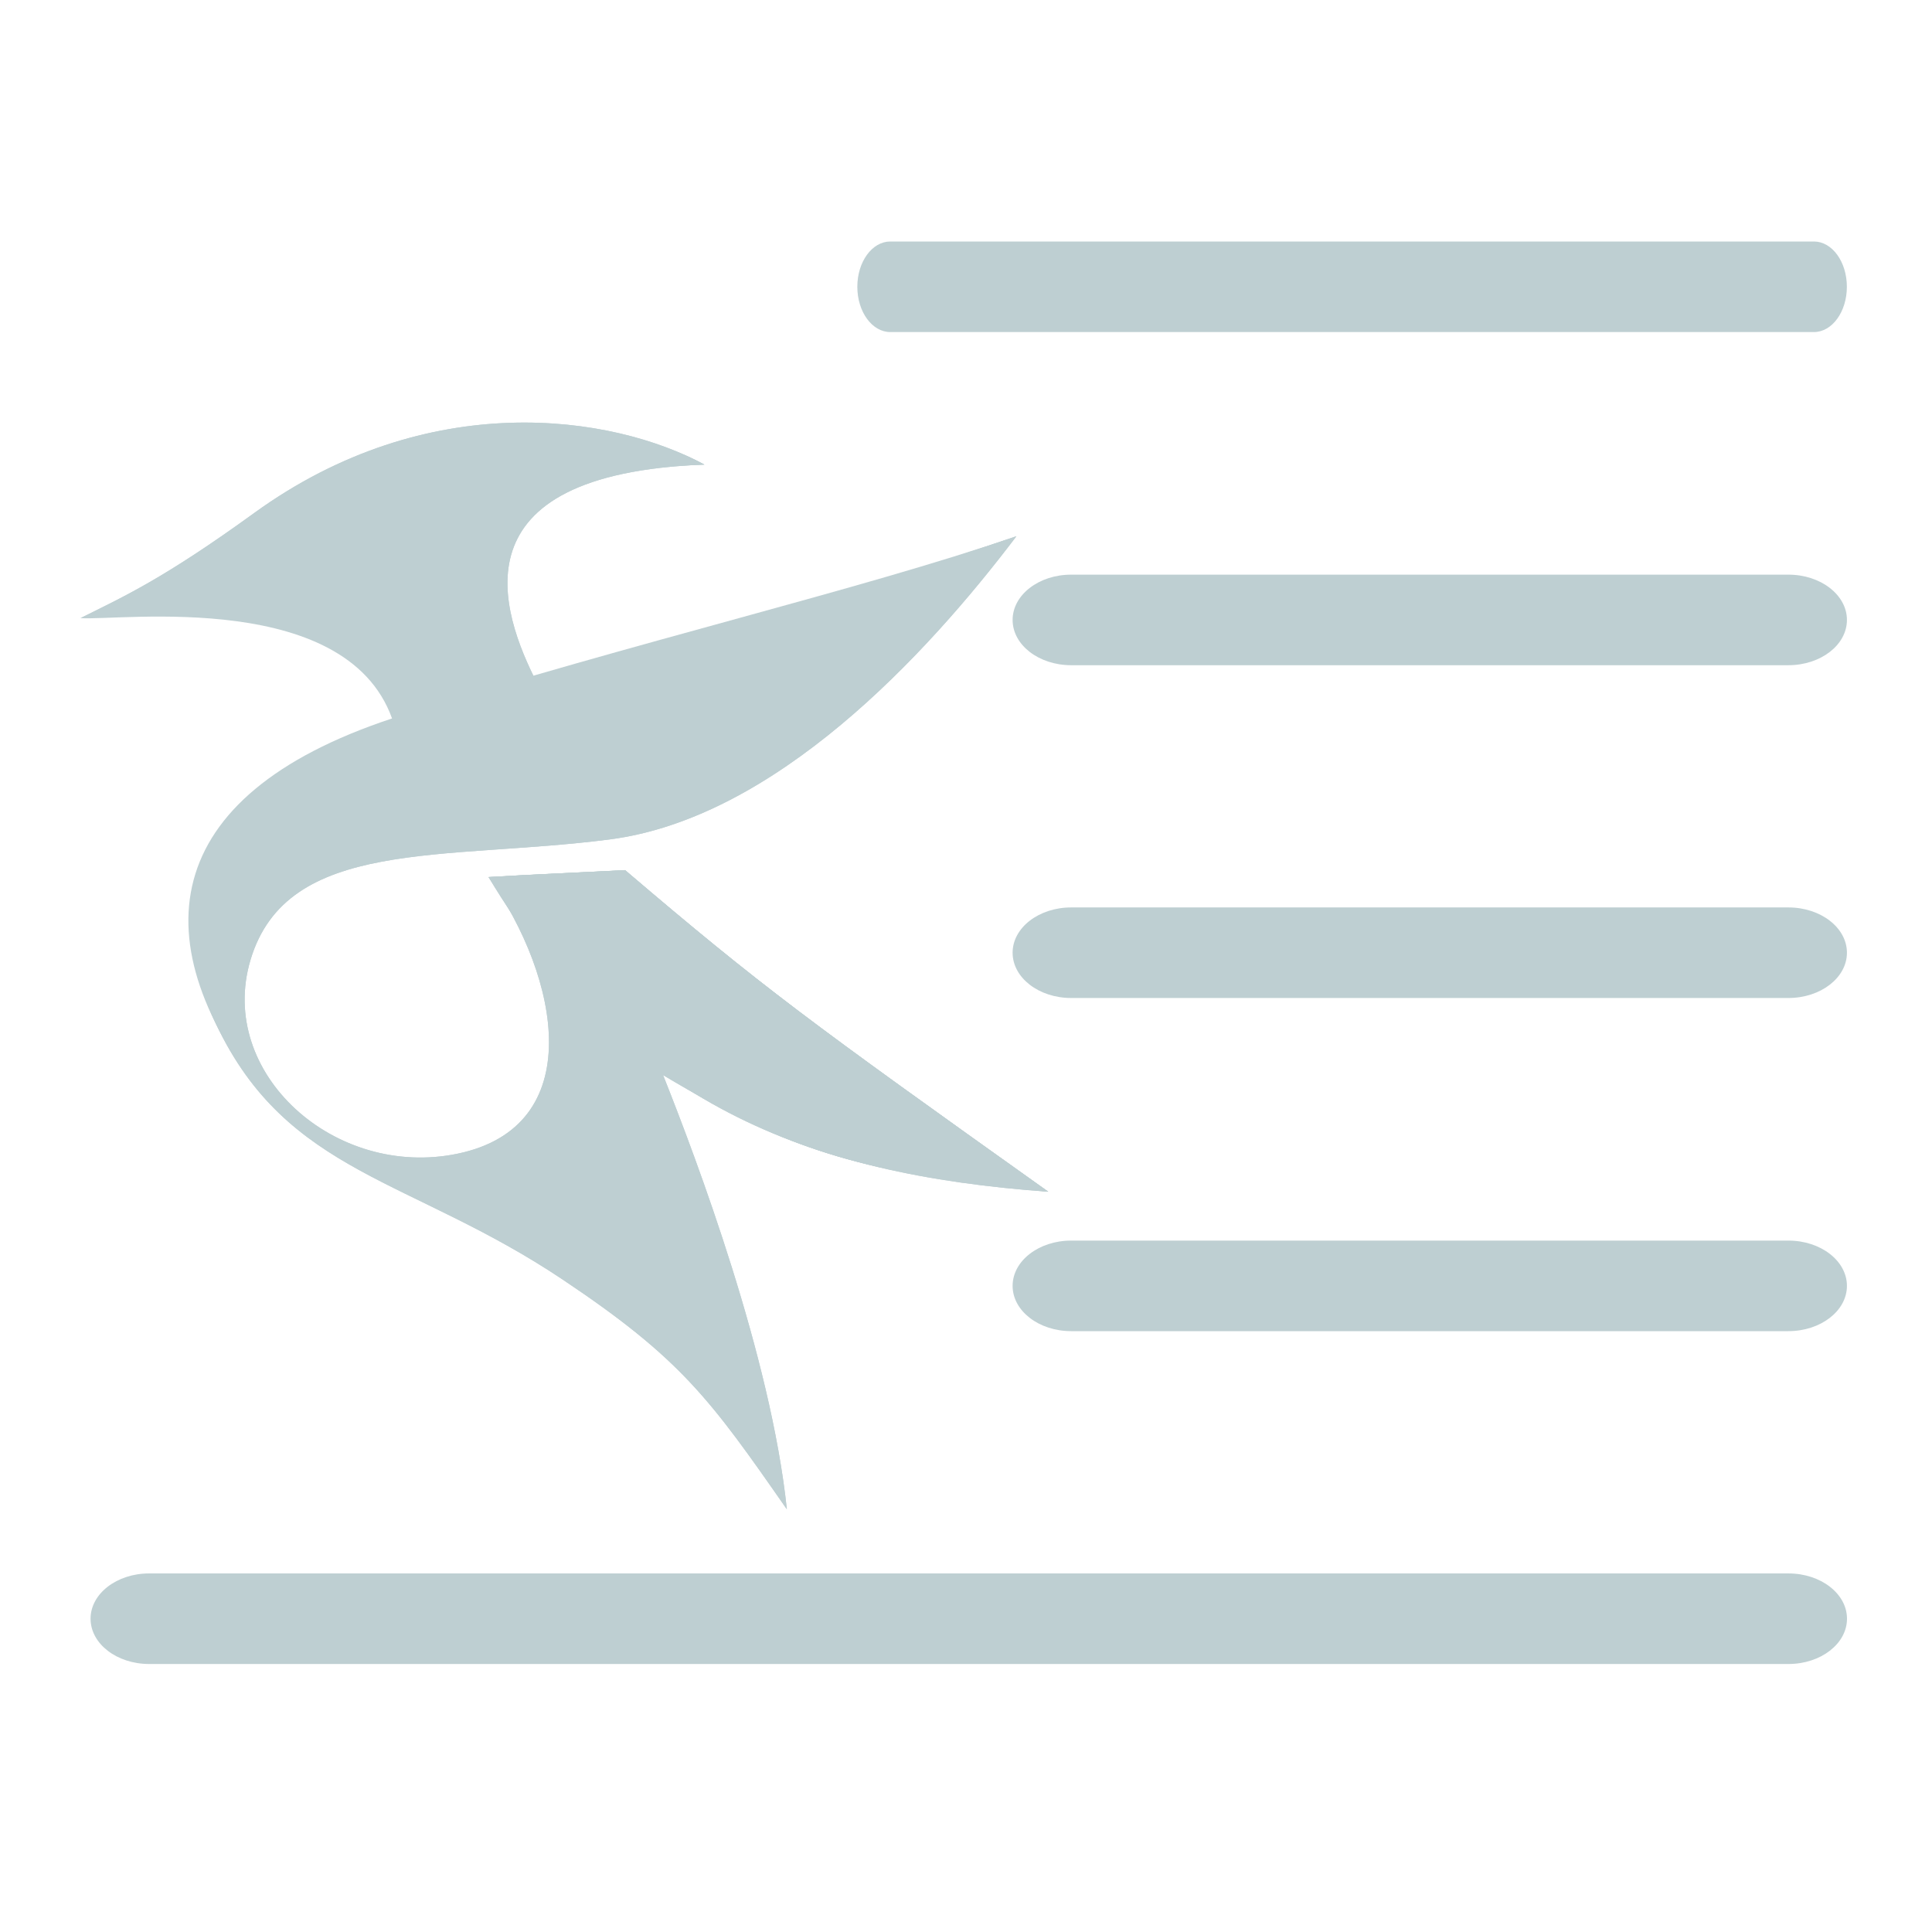
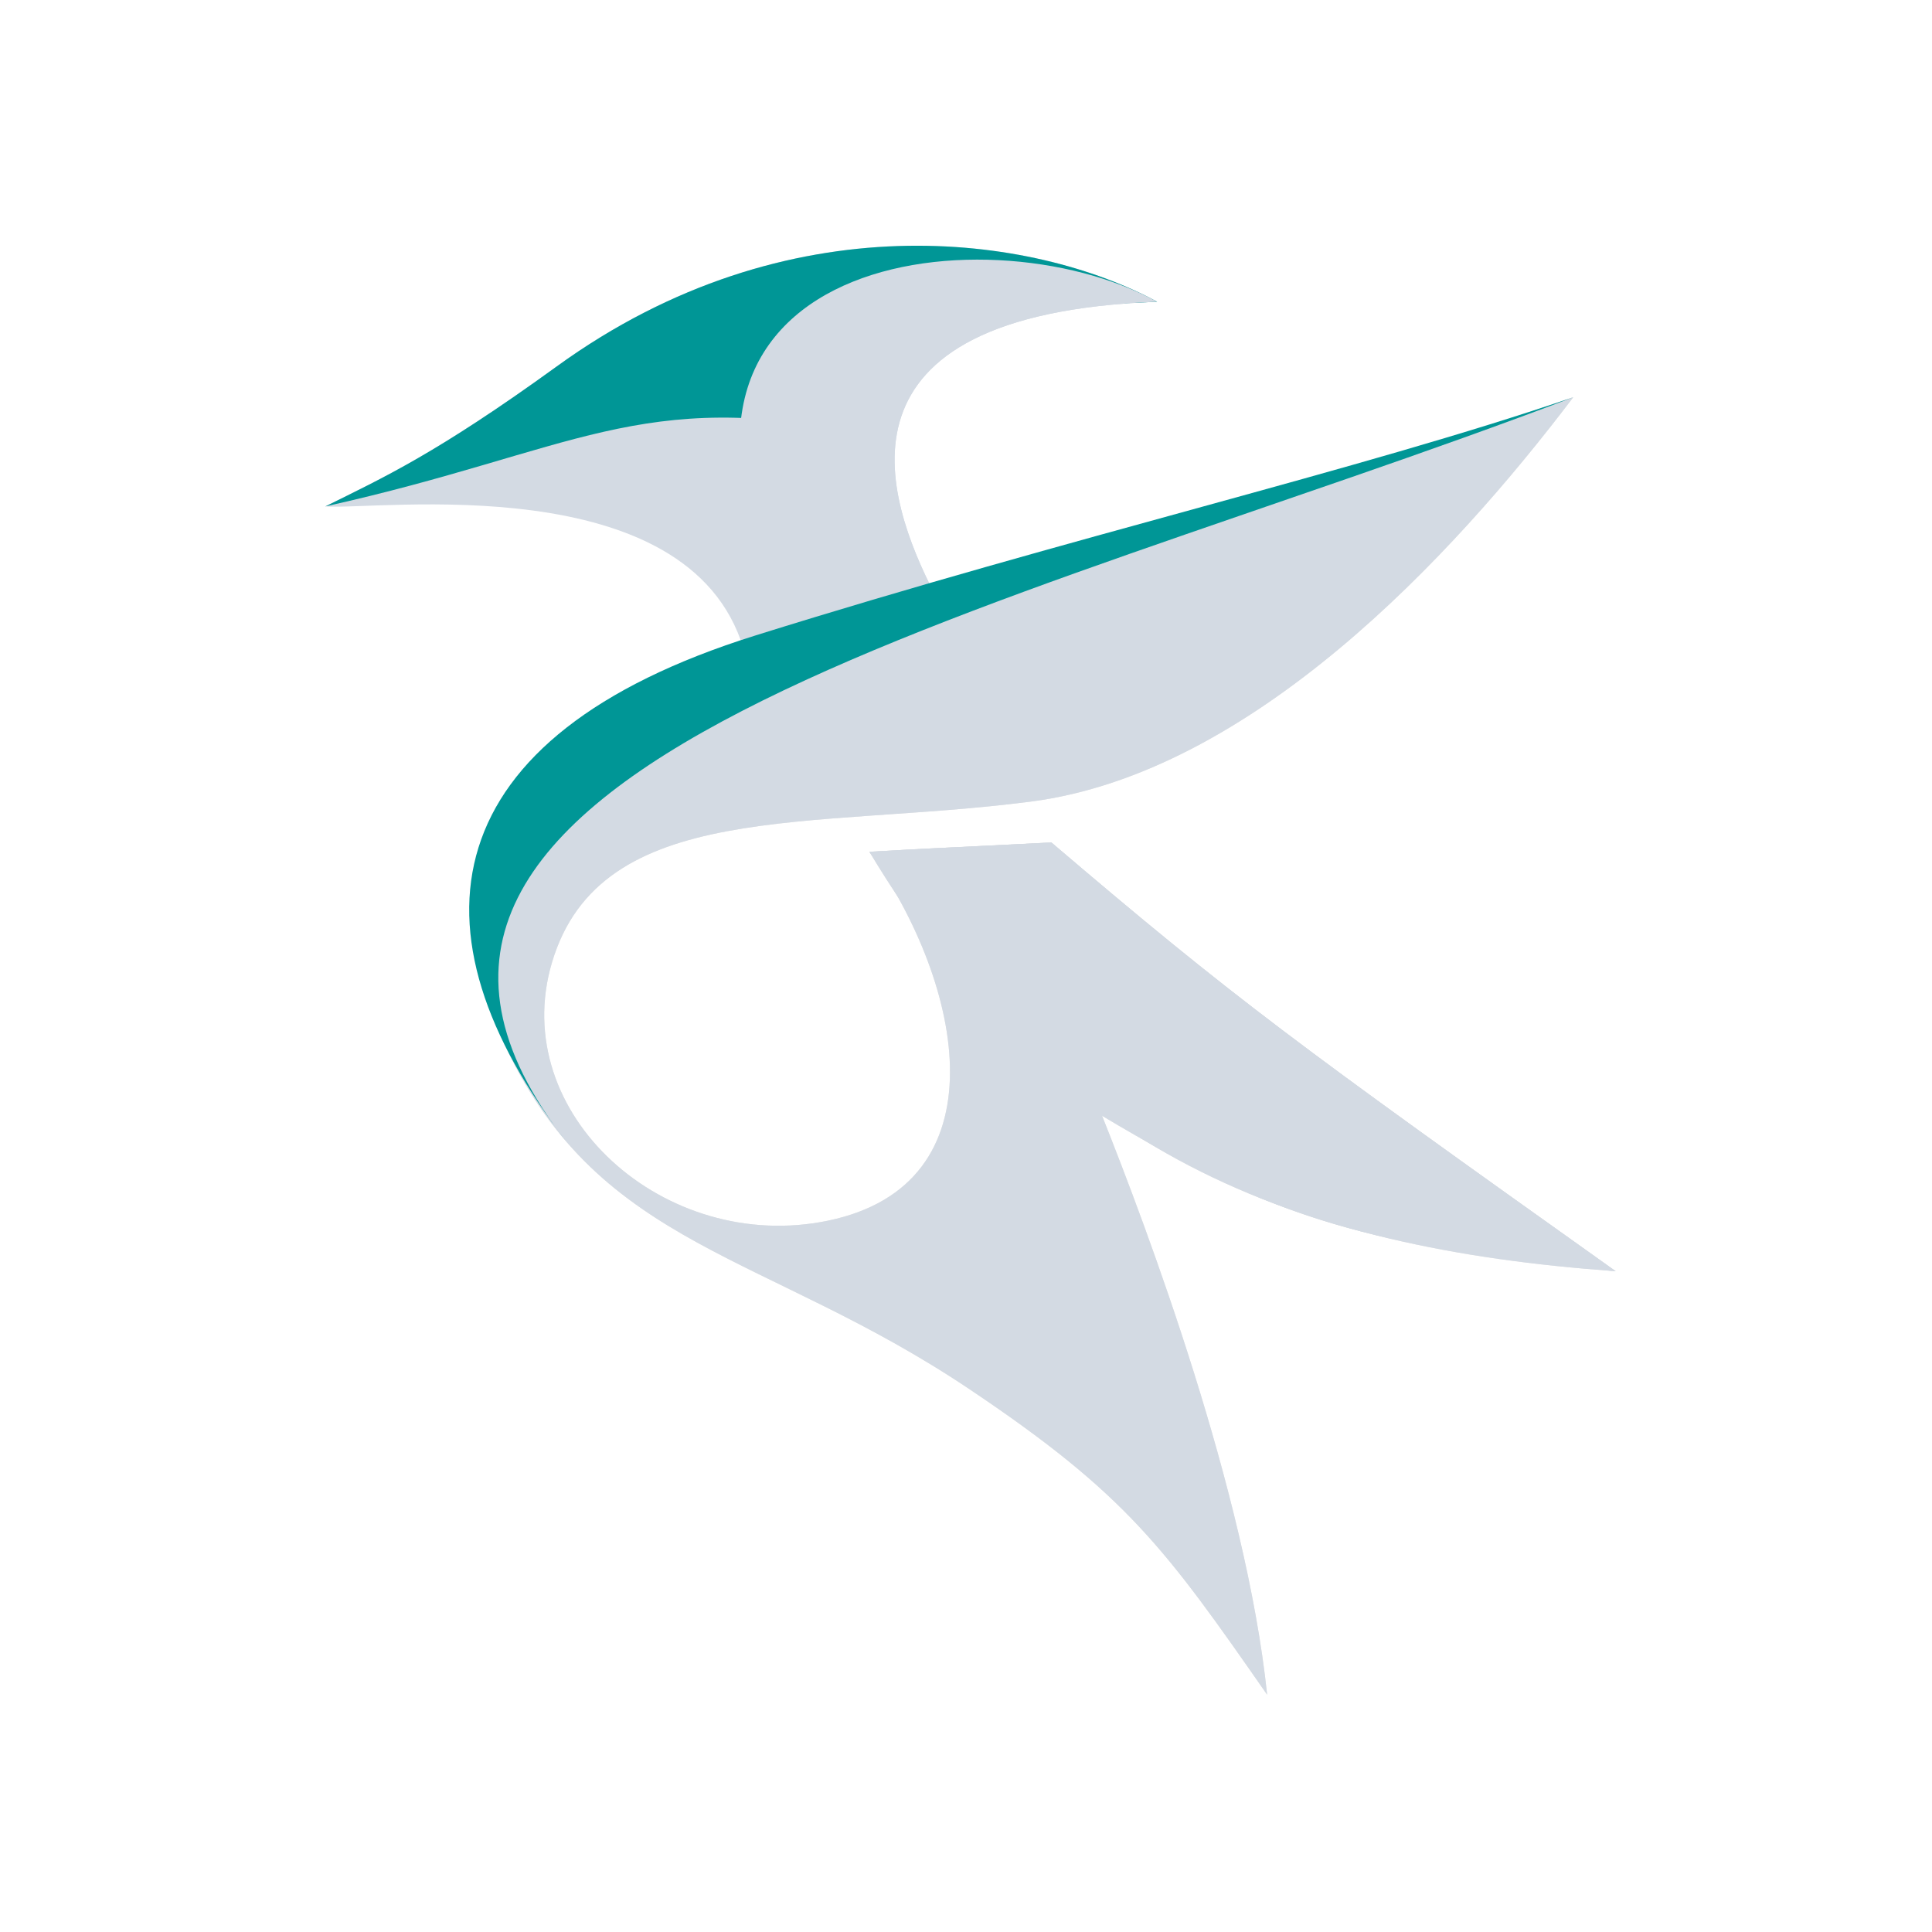
<svg xmlns="http://www.w3.org/2000/svg" width="32" height="32" version="1" id="svg12">
-   <g id="22-22-kate" transform="translate(32,10)" style="fill:#becfd2;fill-opacity:1">
-     <rect style="opacity:0.001;fill:#becfd2;fill-opacity:1" width="22" height="22" x="0" y="0" id="rect2" />
-     <path style="fill:#becfd2;fill-opacity:1;stroke:none;stroke-width:0.038;stroke-linecap:butt;stroke-linejoin:miter;stroke-miterlimit:4;stroke-dasharray:none;stroke-opacity:1" d="M 4.529,8.438 C 4.064,6.895 1.439,7.269 1,7.236 1.493,6.991 1.938,6.79 2.953,6.054 4.909,4.637 6.98,4.946 8.017,5.509 5.182,5.617 5.722,7.162 6.14,7.975 5.609,8.13 4.77,8.363 4.529,8.438 Z" id="path905-3-3" />
-     <path id="path907-6-6" d="m 11.528,6.315 c -1.021,1.349 -2.719,3.171 -4.576,3.411 -1.858,0.24 -3.629,-0.026 -4.039,1.358 -0.378,1.274 0.951,2.464 2.329,2.177 1.472,-0.306 1.154,-1.975 0.349,-3.112 0.612,-0.035 0.498,-0.026 1.535,-0.078 1.546,1.318 2.059,1.694 4.76,3.617 C 9.804,13.47 9.046,13.269 7.553,12.376 7.94,13.347 8.767,15.551 8.946,17.26 8.085,16.023 7.758,15.568 6.424,14.676 4.714,13.532 3.33,13.493 2.528,11.809 1.729,10.128 2.787,8.917 4.681,8.392 7.387,7.643 9.719,6.932 11.528,6.315 Z" style="fill:#becfd2;fill-opacity:1;stroke:none;stroke-width:0.038;stroke-linecap:butt;stroke-linejoin:miter;stroke-miterlimit:4;stroke-dasharray:none;stroke-opacity:1" />
-     <path id="path909-7-7" d="m 5.59,10.149 c 0.612,-0.035 0.498,-0.026 1.535,-0.078 1.546,1.318 2.059,1.694 4.76,3.617 C 9.17,13.493 7.116,12.693 5.59,10.149 Z" style="fill:#becfd2;fill-opacity:1;stroke:none;stroke-width:0.038;stroke-linecap:butt;stroke-linejoin:miter;stroke-miterlimit:4;stroke-dasharray:none;stroke-opacity:1" />
-     <path style="fill:#becfd2;fill-opacity:1;stroke:none;stroke-width:0.038;stroke-linecap:butt;stroke-linejoin:miter;stroke-miterlimit:4;stroke-dasharray:none;stroke-opacity:1" d="m 11.528,6.315 c -1.021,1.349 -2.719,3.171 -4.576,3.411 -1.858,0.24 -3.629,-0.026 -4.039,1.358 -0.378,1.274 0.951,2.464 2.329,2.177 1.472,-0.306 1.154,-1.975 0.349,-3.112 0.612,-0.035 0.498,-0.026 1.535,-0.078 1.546,1.318 2.059,1.694 4.76,3.617 C 9.804,13.47 9.046,13.269 7.553,12.376 7.94,13.347 8.767,15.551 8.946,17.26 8.085,16.023 7.758,15.568 6.424,14.676 4.714,13.532 3.33,13.493 2.528,11.809 1.729,10.128 2.787,8.917 4.681,8.392 7.387,7.643 9.719,6.932 11.528,6.315 Z" id="path911-53-5" />
-     <path style="fill:#becfd2;fill-opacity:1;stroke:none;stroke-width:0.038;stroke-linecap:butt;stroke-linejoin:miter;stroke-miterlimit:4;stroke-dasharray:none;stroke-opacity:1" d="m 5.59,10.149 c 0.612,-0.035 0.498,-0.026 1.535,-0.078 1.546,1.318 2.059,1.694 4.76,3.617 C 9.17,13.493 7.116,12.693 5.59,10.149 Z" id="path913-5-3" />
-     <path id="path915-6-5" d="M 1,7.236 C 1.493,6.991 1.938,6.79 2.953,6.054 4.909,4.637 6.98,4.946 8.017,5.509 5.182,5.617 5.547,6.182 5.537,6.625 3.653,6.228 3.103,6.768 1,7.236 Z" style="fill:#becfd2;fill-opacity:1;stroke:none;stroke-width:0.038;stroke-linecap:butt;stroke-linejoin:miter;stroke-miterlimit:4;stroke-dasharray:none;stroke-opacity:1" />
-     <path id="path917-2-6" d="M 8.017,5.509 C 5.182,5.617 5.722,7.162 6.14,7.975 5.809,8.072 5.45,8.181 5.008,8.298 3.223,5.118 6.561,4.705 8.017,5.509 Z" style="fill:#becfd2;fill-opacity:1;stroke:none;stroke-width:0.038;stroke-linecap:butt;stroke-linejoin:miter;stroke-miterlimit:4;stroke-dasharray:none;stroke-opacity:1" />
-     <path style="fill:#becfd2;fill-opacity:1;stroke:none;stroke-width:0.038;stroke-linecap:butt;stroke-linejoin:miter;stroke-miterlimit:4;stroke-dasharray:none;stroke-opacity:1" d="M 3.039,12.601 C 1.651,10.814 1.907,9.177 4.624,8.326 7.305,7.486 9.719,6.932 11.528,6.315 6.648,8.174 0.538,9.417 3.039,12.601 Z" id="path919-9-2" />
-     <path d="m 10.109,4.019 h 10.389 a 0.371,0.509 0 0 0 0,-1.019 H 10.109 a 0.371,0.509 0 0 0 0,1.019 z" id="path4-9" style="fill:#becfd2;fill-opacity:1;stroke-width:0.217" />
-     <path d="m 20.211,6.747 h -8.067 a 0.659,0.509 0 0 0 0,1.019 h 8.067 a 0.659,0.509 0 0 0 0,-1.019 z" id="path6-1" style="fill:#becfd2;fill-opacity:1;stroke-width:0.29" />
-     <path d="m 20.211,10.491 h -8.067 a 0.659,0.509 0 0 0 0,1.019 h 8.067 a 0.659,0.509 0 0 0 0,-1.019 z" id="path8-2" style="fill:#becfd2;fill-opacity:1;stroke-width:0.29" />
-     <path d="m 20.211,14.238 h -8.067 a 0.659,0.509 0 0 0 0,1.019 h 8.067 a 0.659,0.509 0 0 0 0,-1.019 z" id="path10-7" style="fill:#becfd2;fill-opacity:1;stroke-width:0.29" />
-     <path d="M 20.211,17.981 H 1.772 a 0.659,0.509 0 0 0 0,1.019 h 18.439 a 0.659,0.509 0 0 0 0,-1.019 z" id="path12-0" style="fill:#becfd2;fill-opacity:1;stroke-width:0.29" />
+   <defs id="defs16" />
+   <g id="kate">
+     <rect style="opacity:0.001" width="32" height="32" x="0" y="0" id="rect7" />
+     <path style="fill:#d3dae3;fill-opacity:1;stroke:none;stroke-width:0.075;stroke-linecap:butt;stroke-linejoin:miter;stroke-miterlimit:4;stroke-dasharray:none;stroke-opacity:1" d="M 12.316,10.747 C 11.404,7.719 6.25,8.454 5.388,8.388 6.355,7.908 7.229,7.512 9.223,6.068 13.063,3.286 17.13,3.893 19.166,4.998 c -5.567,0.212 -4.506,3.244 -3.686,4.842 -1.043,0.303 -2.689,0.76 -3.163,0.907 z" id="path905" />
+     <path id="path907" d="m 26.058,6.58 c -2.005,2.648 -5.337,6.225 -8.985,6.697 -3.648,0.471 -7.125,-0.051 -7.931,2.666 -0.742,2.502 1.867,4.837 4.573,4.275 2.891,-0.601 2.267,-3.878 0.685,-6.109 1.201,-0.069 0.978,-0.051 3.014,-0.154 3.036,2.588 4.042,3.326 9.346,7.101 -4.087,-0.428 -5.575,-0.821 -8.506,-2.575 0.759,1.906 2.383,6.232 2.734,9.589 -1.691,-2.43 -2.332,-3.322 -4.952,-5.075 C 12.68,20.75 9.962,20.674 8.388,17.366 6.819,14.065 8.897,11.688 12.615,10.658 17.929,9.187 22.507,7.792 26.058,6.58 Z" style="fill:#e6e6e6;fill-opacity:1;stroke:none;stroke-width:0.075;stroke-linecap:butt;stroke-linejoin:miter;stroke-miterlimit:4;stroke-dasharray:none;stroke-opacity:1" />
+     <path id="path909" d="m 14.4,14.108 c 1.201,-0.069 0.978,-0.051 3.014,-0.154 3.036,2.588 4.042,3.326 9.346,7.101 -5.331,-0.381 -9.365,-1.954 -12.36,-6.947 z" style="fill:#e6e6e6;fill-opacity:1;stroke:none;stroke-width:0.075;stroke-linecap:butt;stroke-linejoin:miter;stroke-miterlimit:4;stroke-dasharray:none;stroke-opacity:1" />
+     <path style="fill:#d3dae3;fill-opacity:1;stroke:none;stroke-width:0.075;stroke-linecap:butt;stroke-linejoin:miter;stroke-miterlimit:4;stroke-dasharray:none;stroke-opacity:1" d="m 26.058,6.58 c -2.005,2.648 -5.337,6.225 -8.985,6.697 -3.648,0.471 -7.125,-0.051 -7.931,2.666 -0.742,2.502 1.867,4.837 4.573,4.275 2.891,-0.601 2.267,-3.878 0.685,-6.109 1.201,-0.069 0.978,-0.051 3.014,-0.154 3.036,2.588 4.042,3.326 9.346,7.101 -4.087,-0.428 -5.575,-0.821 -8.506,-2.575 0.759,1.906 2.383,6.232 2.734,9.589 -1.691,-2.43 -2.332,-3.322 -4.952,-5.075 C 12.68,20.75 9.962,20.674 8.388,17.366 6.819,14.065 8.897,11.688 12.615,10.658 17.929,9.187 22.507,7.792 26.058,6.58 Z" id="path911" />
+     <path style="fill:#d3dae3;fill-opacity:1;stroke:none;stroke-width:0.075;stroke-linecap:butt;stroke-linejoin:miter;stroke-miterlimit:4;stroke-dasharray:none;stroke-opacity:1" d="m 14.4,14.108 c 1.201,-0.069 0.978,-0.051 3.014,-0.154 3.036,2.588 4.042,3.326 9.346,7.101 -5.331,-0.381 -9.365,-1.954 -12.36,-6.947 z" id="path913" />
+     <path id="path915" d="M 5.388,8.388 C 6.355,7.908 7.229,7.512 9.223,6.068 13.063,3.286 17.13,3.893 19.166,4.998 13.599,5.209 14.316,6.318 14.296,7.188 10.597,6.408 9.517,7.469 5.388,8.388 Z" style="fill:#009696;fill-opacity:1;stroke:none;stroke-width:0.075;stroke-linecap:butt;stroke-linejoin:miter;stroke-miterlimit:4;stroke-dasharray:none;stroke-opacity:1" />
+     <path id="path917" d="M 19.166,4.998 C 13.599,5.209 14.659,8.242 15.479,9.84 14.83,10.029 14.126,10.244 13.257,10.474 9.753,4.23 16.306,3.418 19.166,4.998 Z" style="fill:#d3dae3;fill-opacity:1;stroke:none;stroke-width:0.075;stroke-linecap:butt;stroke-linejoin:miter;stroke-miterlimit:4;stroke-dasharray:none;stroke-opacity:1" />
+     <path style="fill:#009696;fill-opacity:1;stroke:none;stroke-width:0.075;stroke-linecap:butt;stroke-linejoin:miter;stroke-miterlimit:4;stroke-dasharray:none;stroke-opacity:1" d="M 9.391,18.921 C 6.667,15.414 7.17,12.199 12.504,10.528 17.768,8.88 22.507,7.792 26.058,6.58 16.477,10.231 4.481,12.67 9.391,18.921 Z" id="path919" />
  </g>
-   <defs id="defs16" />
-   <g id="kate" style="fill:#becfd2;fill-opacity:1">
-     <rect style="opacity:0.001;fill:#becfd2;fill-opacity:1" width="32" height="32" x="0" y="0" id="rect7" />
-     <path style="fill:#becfd2;fill-opacity:1;stroke:none;stroke-width:0.057;stroke-linecap:butt;stroke-linejoin:miter;stroke-miterlimit:4;stroke-dasharray:none;stroke-opacity:1" d="M 6.529,12.007 C 5.845,9.736 1.979,10.287 1.333,10.238 2.058,9.878 2.714,9.581 4.209,8.498 7.089,6.411 10.139,6.866 11.666,7.695 7.491,7.853 8.287,10.128 8.902,11.327 8.119,11.554 6.885,11.897 6.529,12.007 Z" id="path905-3" />
-     <path id="path907-6" d="m 16.835,8.882 c -1.503,1.986 -4.003,4.669 -6.739,5.022 -2.736,0.353 -5.344,-0.038 -5.948,1.999 -0.556,1.876 1.4,3.628 3.43,3.206 2.168,-0.451 1.7,-2.908 0.514,-4.582 0.901,-0.052 0.733,-0.038 2.261,-0.115 2.277,1.941 3.032,2.494 7.009,5.326 C 14.297,19.417 13.181,19.122 10.983,17.807 11.552,19.237 12.77,22.481 13.033,24.999 11.765,23.177 11.285,22.507 9.319,21.193 6.802,19.509 4.763,19.452 3.583,16.971 2.406,14.496 3.964,12.712 6.753,11.94 10.739,10.837 14.173,9.79 16.835,8.882 Z" style="fill:#becfd2;fill-opacity:1;stroke:none;stroke-width:0.057;stroke-linecap:butt;stroke-linejoin:miter;stroke-miterlimit:4;stroke-dasharray:none;stroke-opacity:1" />
-     <path id="path909-7" d="m 8.092,14.528 c 0.901,-0.052 0.733,-0.038 2.261,-0.115 2.277,1.941 3.032,2.494 7.009,5.326 C 13.364,19.452 10.339,18.273 8.092,14.527 Z" style="fill:#becfd2;fill-opacity:1;stroke:none;stroke-width:0.057;stroke-linecap:butt;stroke-linejoin:miter;stroke-miterlimit:4;stroke-dasharray:none;stroke-opacity:1" />
-     <path style="fill:#becfd2;fill-opacity:1;stroke:none;stroke-width:0.057;stroke-linecap:butt;stroke-linejoin:miter;stroke-miterlimit:4;stroke-dasharray:none;stroke-opacity:1" d="m 16.835,8.882 c -1.503,1.986 -4.003,4.669 -6.739,5.022 -2.736,0.353 -5.344,-0.038 -5.948,1.999 -0.556,1.876 1.4,3.628 3.43,3.206 2.168,-0.451 1.7,-2.908 0.514,-4.582 0.901,-0.052 0.733,-0.038 2.261,-0.115 2.277,1.941 3.032,2.494 7.009,5.326 C 14.297,19.417 13.181,19.122 10.983,17.807 11.552,19.237 12.77,22.481 13.033,24.999 11.765,23.177 11.285,22.507 9.319,21.193 6.802,19.509 4.763,19.452 3.583,16.971 2.406,14.496 3.964,12.712 6.753,11.94 10.739,10.837 14.173,9.79 16.835,8.882 Z" id="path911-53" />
-     <path style="fill:#becfd2;fill-opacity:1;stroke:none;stroke-width:0.057;stroke-linecap:butt;stroke-linejoin:miter;stroke-miterlimit:4;stroke-dasharray:none;stroke-opacity:1" d="m 8.092,14.528 c 0.901,-0.052 0.733,-0.038 2.261,-0.115 2.277,1.941 3.032,2.494 7.009,5.326 C 13.364,19.452 10.339,18.273 8.092,14.527 Z" id="path913-5" />
-     <path id="path915-6" d="M 1.333,10.238 C 2.058,9.878 2.714,9.581 4.209,8.498 7.089,6.411 10.139,6.866 11.666,7.695 7.491,7.853 8.029,8.685 8.014,9.337 5.24,8.753 4.43,9.548 1.333,10.238 Z" style="fill:#becfd2;fill-opacity:1;stroke:none;stroke-width:0.057;stroke-linecap:butt;stroke-linejoin:miter;stroke-miterlimit:4;stroke-dasharray:none;stroke-opacity:1" />
-     <path id="path917-2" d="M 11.666,7.695 C 7.491,7.853 8.287,10.128 8.902,11.327 8.414,11.468 7.886,11.629 7.235,11.802 4.607,7.119 9.521,6.51 11.666,7.695 Z" style="fill:#becfd2;fill-opacity:1;stroke:none;stroke-width:0.057;stroke-linecap:butt;stroke-linejoin:miter;stroke-miterlimit:4;stroke-dasharray:none;stroke-opacity:1" />
-     <path style="fill:#becfd2;fill-opacity:1;stroke:none;stroke-width:0.057;stroke-linecap:butt;stroke-linejoin:miter;stroke-miterlimit:4;stroke-dasharray:none;stroke-opacity:1" d="M 4.335,18.138 C 2.292,15.507 2.669,13.096 6.67,11.843 10.618,10.606 14.173,9.79 16.835,8.882 9.65,11.62 0.652,13.449 4.335,18.138 Z" id="path919-9" />
-     <path d="m 14.746,5.5 h 15.298 a 0.546,0.75 0 0 0 0,-1.5 H 14.746 a 0.546,0.75 0 0 0 0,1.5 z" id="path4" style="fill:#becfd2;fill-opacity:1;stroke-width:0.32" />
-     <path d="M 29.621,9.518 H 17.742 a 0.97,0.75 0 0 0 0,1.5 h 11.879 a 0.97,0.75 0 0 0 0,-1.5 z" id="path6" style="fill:#becfd2;fill-opacity:1;stroke-width:0.426" />
-     <path d="M 29.621,15.03 H 17.742 a 0.97,0.75 0 0 0 0,1.5 h 11.879 a 0.97,0.75 0 0 0 0,-1.5 z" id="path8" style="fill:#becfd2;fill-opacity:1;stroke-width:0.426" />
-     <path d="M 29.621,20.548 H 17.742 a 0.97,0.75 0 0 0 0,1.5 h 11.879 a 0.97,0.75 0 0 0 0,-1.5 z" id="path10" style="fill:#becfd2;fill-opacity:1;stroke-width:0.426" />
-     <path d="M 29.621,26.061 H 2.47 a 0.97,0.75 0 0 0 0,1.5 h 27.152 a 0.97,0.75 0 0 0 0,-1.5 z" id="path12" style="fill:#becfd2;fill-opacity:1;stroke-width:0.426" />
+   <g id="22-22-kate">
+     <g id="g1112">
+       <rect style="opacity:0.001" width="22" height="22" x="32" y="10" id="rect2" />
+       <path style="fill:#d3dae3;fill-opacity:1;stroke:none;stroke-width:0.05;stroke-linecap:butt;stroke-linejoin:miter;stroke-miterlimit:4;stroke-dasharray:none;stroke-opacity:1" d="m 40.491,17.605 c -0.608,-2.019 -4.045,-1.529 -4.619,-1.573 0.645,-0.32 1.227,-0.584 2.556,-1.547 2.56,-1.855 5.271,-1.45 6.629,-0.714 -3.711,0.141 -3.004,2.163 -2.458,3.228 -0.695,0.202 -1.792,0.507 -2.109,0.605 z" id="path905-7" />
+       <path id="path907-5" d="m 49.652,14.827 c -1.336,1.765 -3.558,4.15 -5.99,4.464 -2.432,0.314 -4.75,-0.034 -5.287,1.777 -0.495,1.668 1.245,3.225 3.049,2.85 1.927,-0.401 1.511,-2.585 0.457,-4.073 0.801,-0.046 0.652,-0.034 2.01,-0.102 2.024,1.725 2.695,2.217 6.231,4.734 -2.725,-0.285 -3.717,-0.547 -5.671,-1.716 0.506,1.271 1.588,4.155 1.823,6.393 -1.127,-1.62 -1.554,-2.215 -3.301,-3.383 -2.238,-1.497 -4.05,-1.547 -5.099,-3.753 -1.047,-2.2 0.339,-3.785 2.818,-4.472 3.543,-0.981 6.595,-1.911 8.962,-2.719 z" style="fill:#e6e6e6;fill-opacity:1;stroke:none;stroke-width:0.05;stroke-linecap:butt;stroke-linejoin:miter;stroke-miterlimit:4;stroke-dasharray:none;stroke-opacity:1" />
+       <path id="path909-3" d="m 41.88,19.845 c 0.801,-0.046 0.652,-0.034 2.01,-0.102 2.024,1.725 2.695,2.217 6.231,4.734 -3.554,-0.254 -6.243,-1.302 -8.24,-4.632 z" style="fill:#e6e6e6;fill-opacity:1;stroke:none;stroke-width:0.05;stroke-linecap:butt;stroke-linejoin:miter;stroke-miterlimit:4;stroke-dasharray:none;stroke-opacity:1" />
+       <path style="fill:#d3dae3;fill-opacity:1;stroke:none;stroke-width:0.05;stroke-linecap:butt;stroke-linejoin:miter;stroke-miterlimit:4;stroke-dasharray:none;stroke-opacity:1" d="m 49.652,14.827 c -1.336,1.765 -3.558,4.15 -5.99,4.464 -2.432,0.314 -4.75,-0.034 -5.287,1.777 -0.495,1.668 1.245,3.225 3.049,2.85 1.927,-0.401 1.511,-2.585 0.457,-4.073 0.801,-0.046 0.652,-0.034 2.01,-0.102 2.024,1.725 2.695,2.217 6.231,4.734 -2.725,-0.285 -3.717,-0.547 -5.671,-1.716 0.506,1.271 1.588,4.155 1.823,6.393 -1.127,-1.62 -1.554,-2.215 -3.301,-3.383 -2.238,-1.497 -4.05,-1.547 -5.099,-3.753 -1.047,-2.2 0.339,-3.785 2.818,-4.472 3.543,-0.981 6.595,-1.911 8.962,-2.719 z" id="path911-5" />
+       <path style="fill:#d3dae3;fill-opacity:1;stroke:none;stroke-width:0.05;stroke-linecap:butt;stroke-linejoin:miter;stroke-miterlimit:4;stroke-dasharray:none;stroke-opacity:1" d="m 41.88,19.845 c 0.801,-0.046 0.652,-0.034 2.01,-0.102 2.024,1.725 2.695,2.217 6.231,4.734 -3.554,-0.254 -6.243,-1.302 -8.24,-4.632 z" id="path913-6" />
+       <path id="path915-2" d="m 35.872,16.032 c 0.645,-0.32 1.227,-0.584 2.556,-1.547 2.56,-1.855 5.271,-1.45 6.629,-0.714 -3.711,0.141 -3.233,0.881 -3.247,1.46 -2.466,-0.52 -3.186,0.187 -5.938,0.8 z" style="fill:#009696;fill-opacity:1;stroke:none;stroke-width:0.05;stroke-linecap:butt;stroke-linejoin:miter;stroke-miterlimit:4;stroke-dasharray:none;stroke-opacity:1" />
+       <path id="path917-9" d="M 45.057,13.772 C 41.346,13.913 42.053,15.935 42.6,17 c -0.433,0.126 -0.902,0.269 -1.481,0.422 -2.336,-4.162 2.032,-4.704 3.939,-3.651 z" style="fill:#d3dae3;fill-opacity:1;stroke:none;stroke-width:0.05;stroke-linecap:butt;stroke-linejoin:miter;stroke-miterlimit:4;stroke-dasharray:none;stroke-opacity:1" />
+       <path style="fill:#009696;fill-opacity:1;stroke:none;stroke-width:0.05;stroke-linecap:butt;stroke-linejoin:miter;stroke-miterlimit:4;stroke-dasharray:none;stroke-opacity:1" d="m 38.541,23.054 c -1.816,-2.338 -1.481,-4.482 2.075,-5.595 3.509,-1.099 6.669,-1.824 9.036,-2.632 -6.387,2.434 -14.385,4.06 -11.111,8.227 z" id="path919-1" />
+     </g>
  </g>
</svg>
